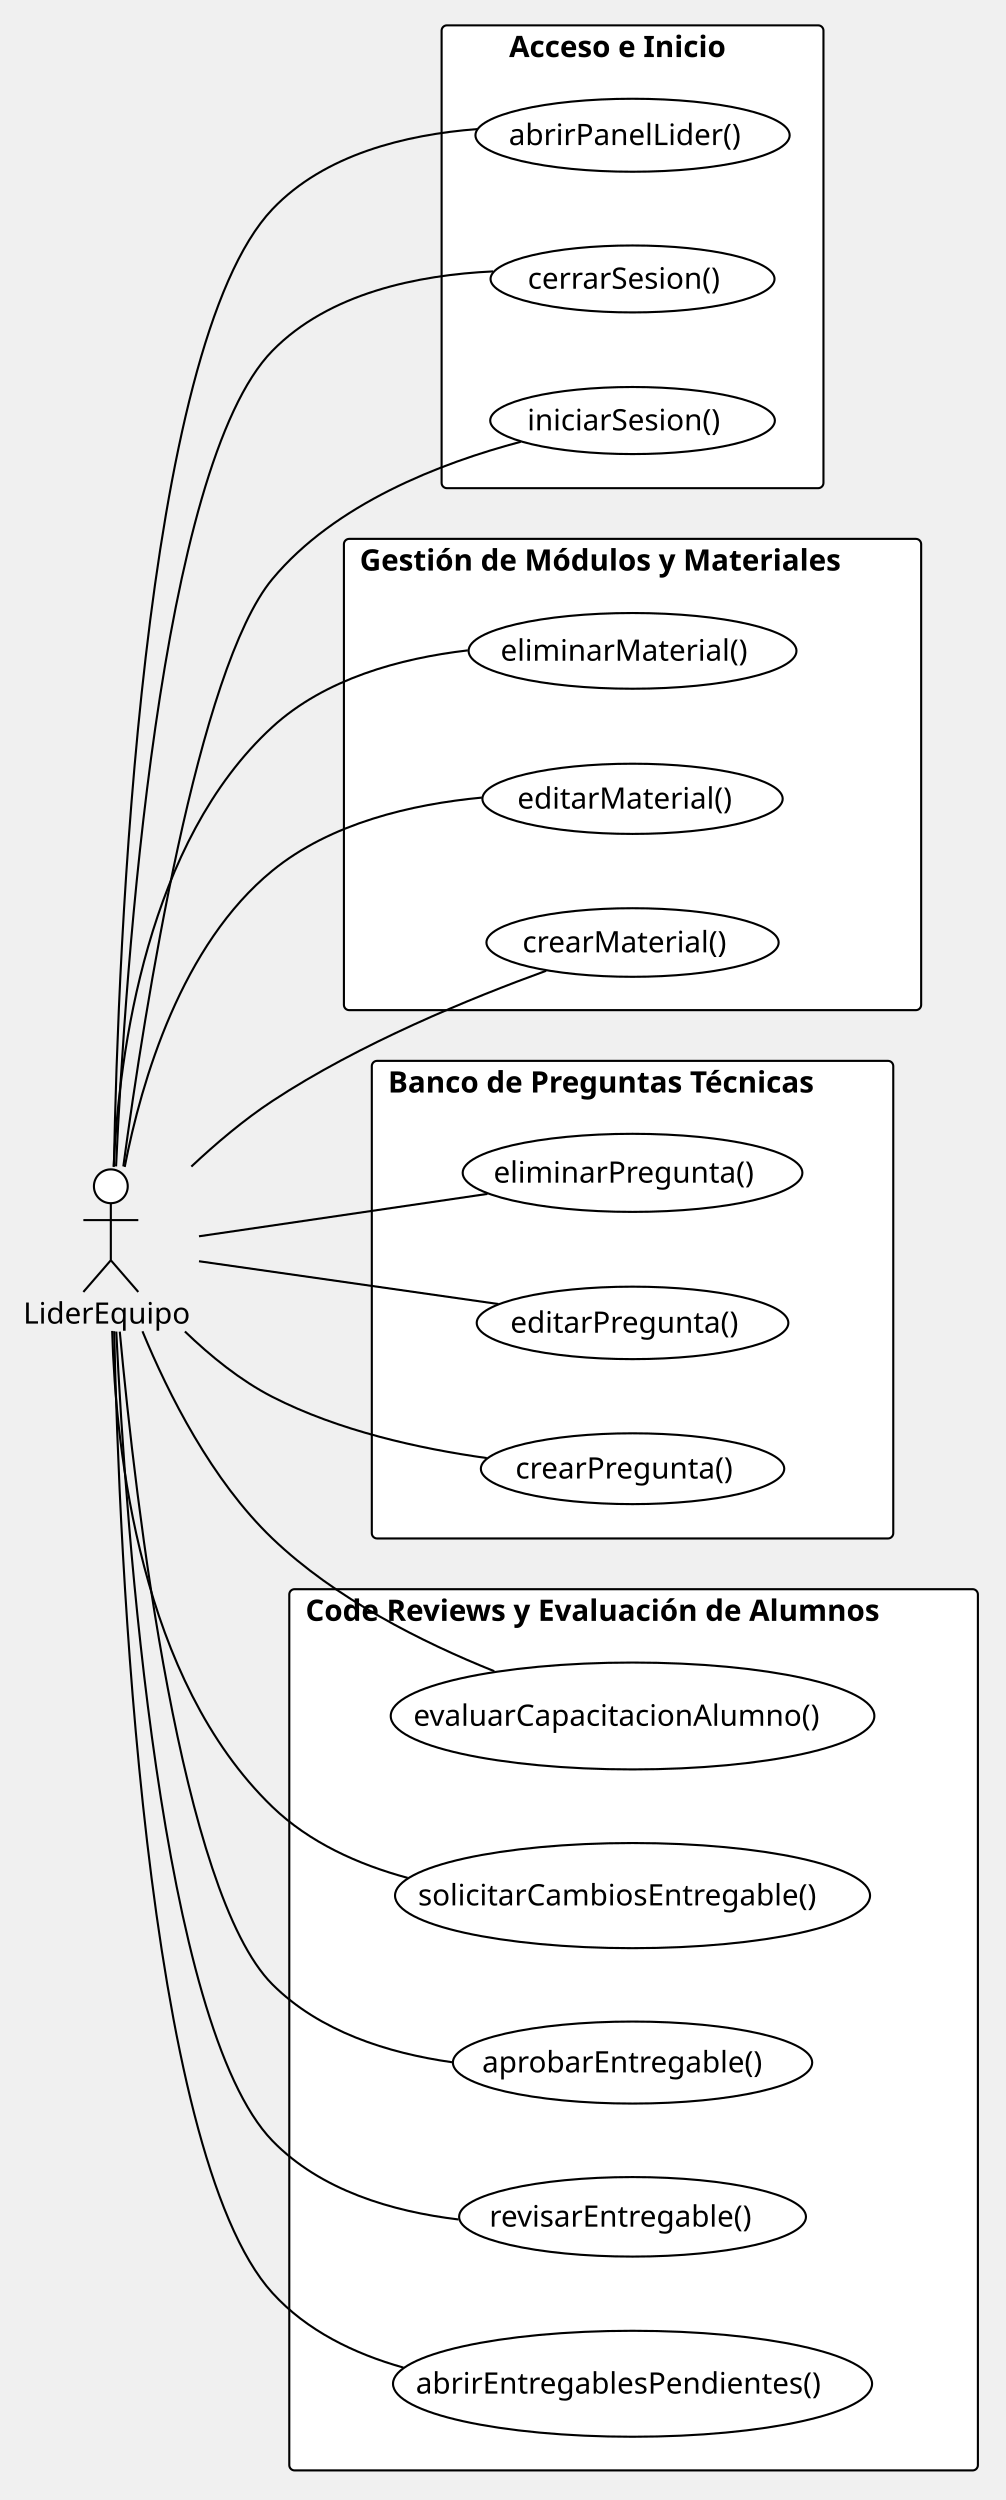
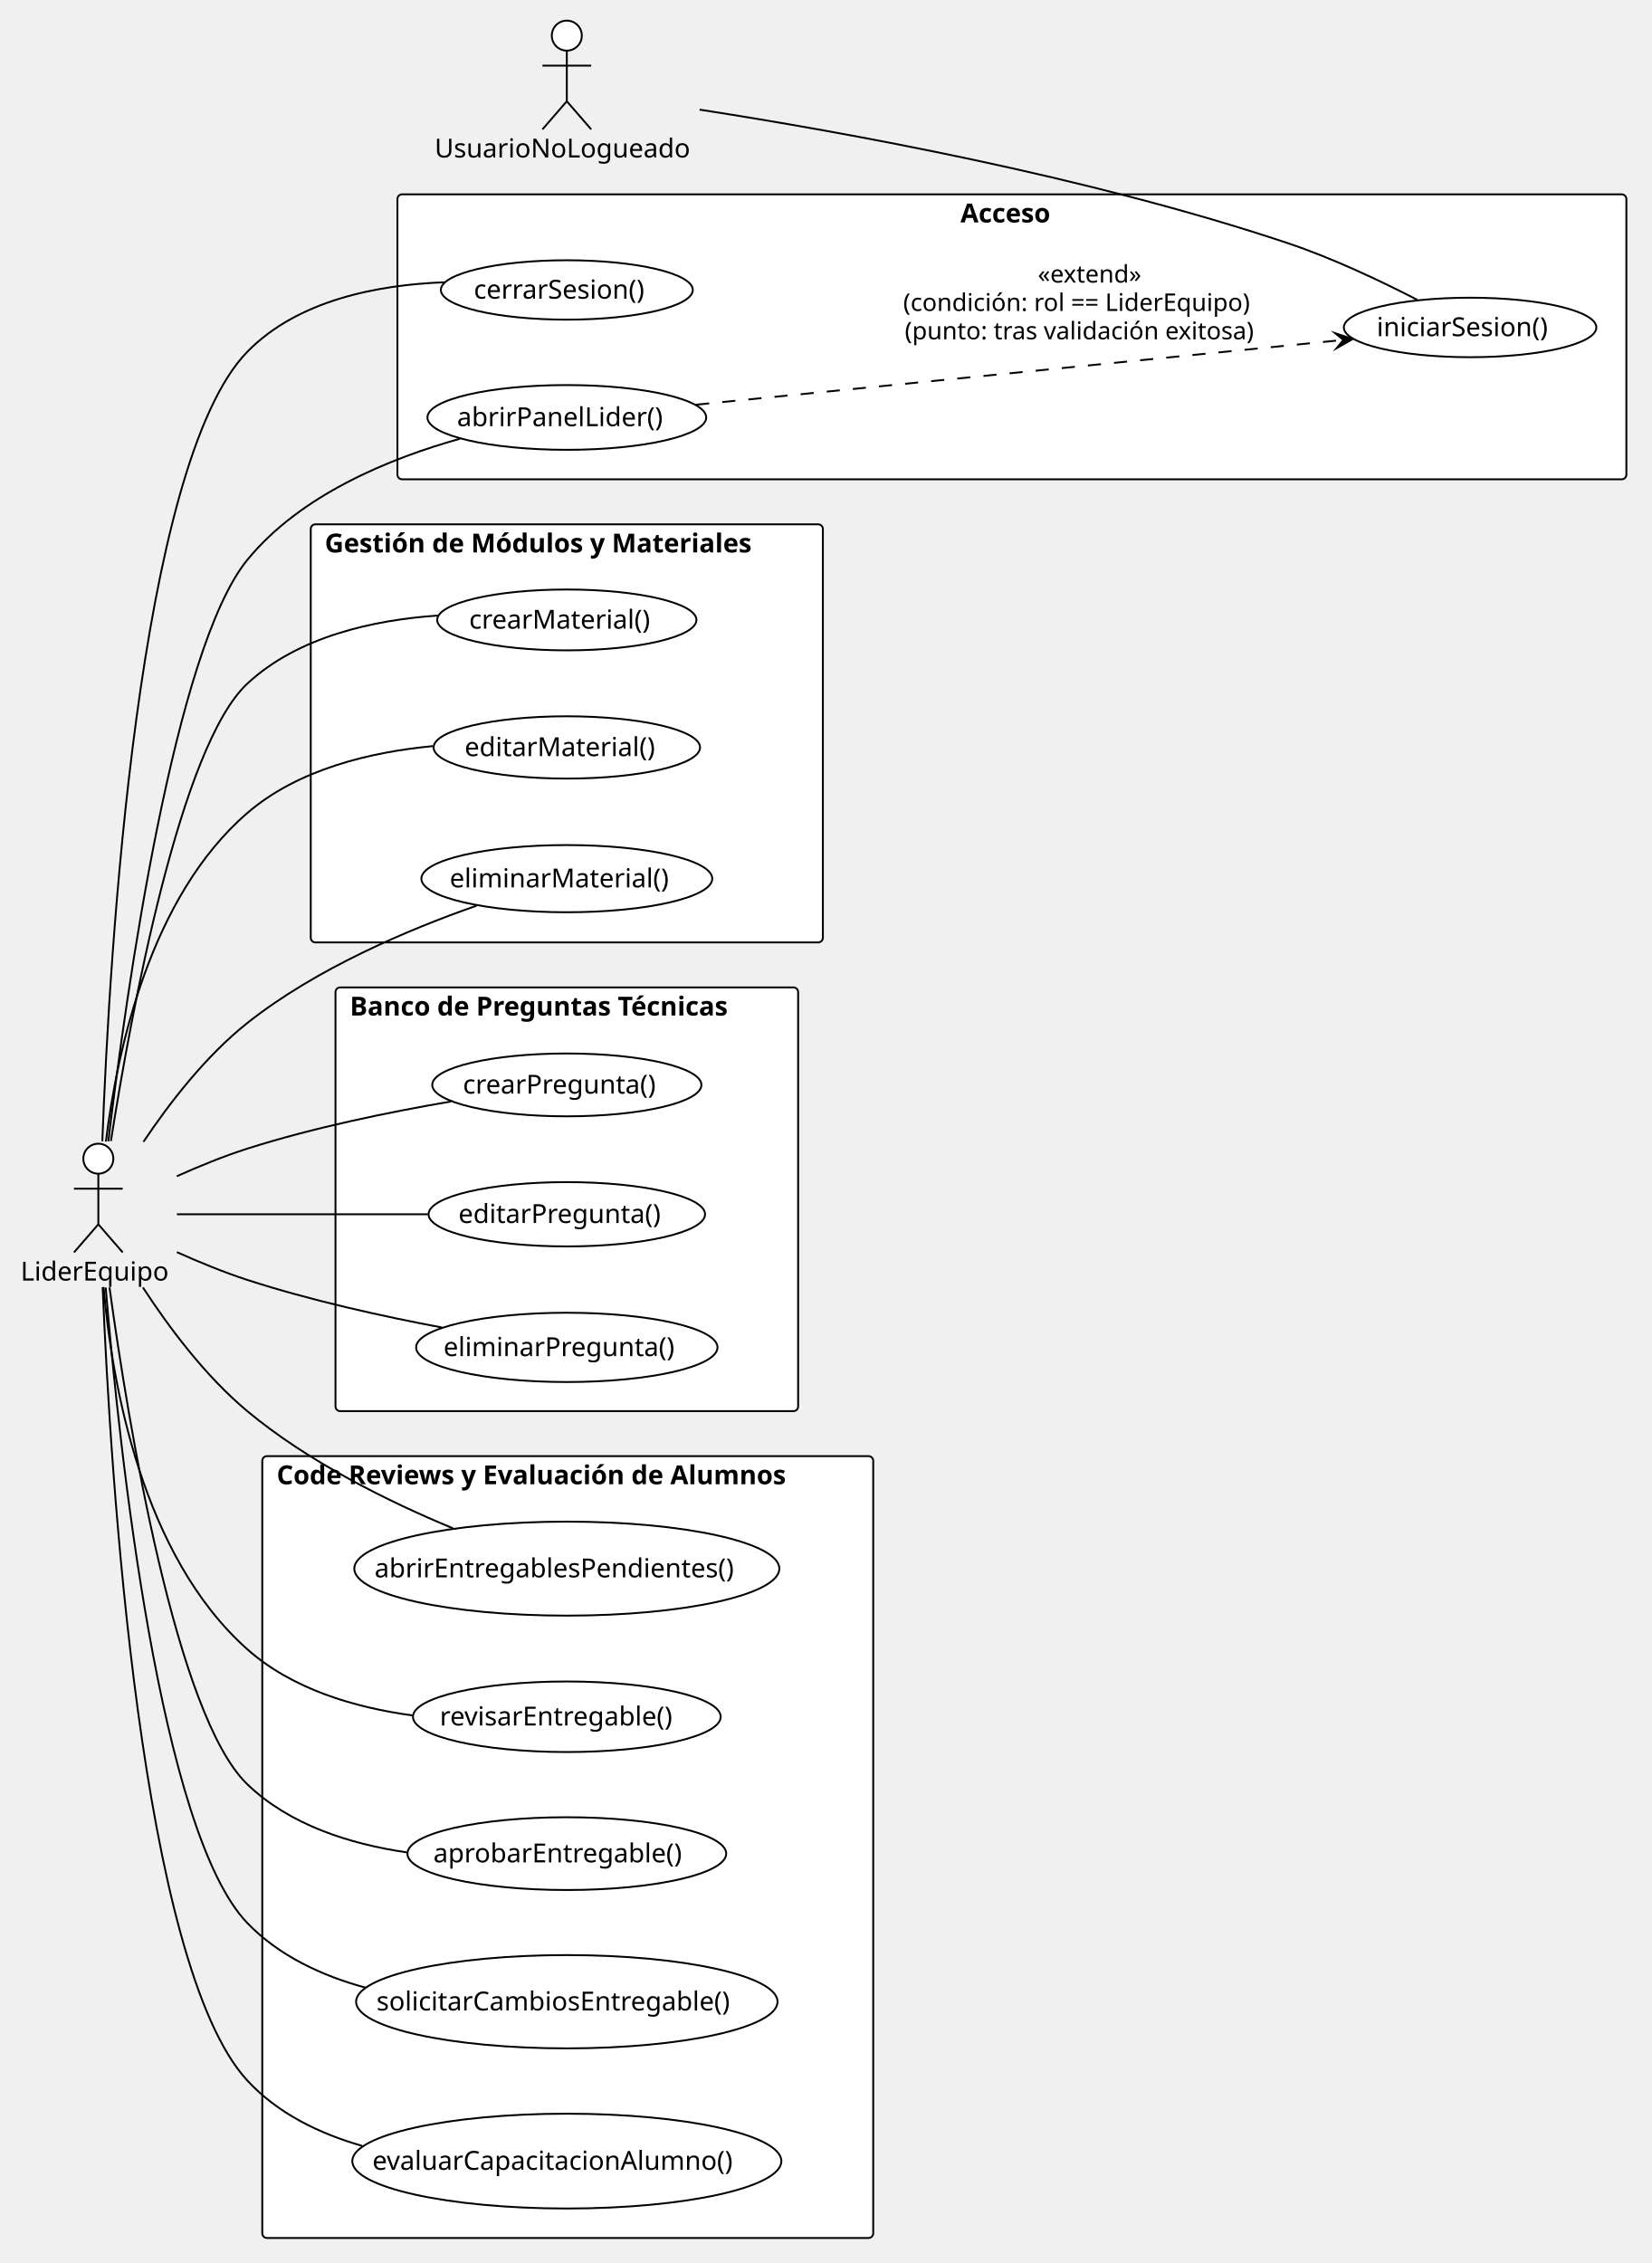
- <svg xmlns="http://www.w3.org/2000/svg" version="1.1" data-diagram-type="DESCRIPTION" style="width:476px;height:1183px;background:#FFFFFF;" width="476px" height="1183px" viewBox="0 0 476 1183" zoomAndPan="magnify" preserveAspectRatio="none" contentStyleType="text/css">
+ <svg xmlns="http://www.w3.org/2000/svg" version="1.1" data-diagram-type="DESCRIPTION" style="width:881px;height:1207px;background:#FFFFFF;" width="881px" height="1207px" viewBox="0 0 881 1207" zoomAndPan="magnify" preserveAspectRatio="none" contentStyleType="text/css">
  <defs />
  <g font-family="sans-serif" lengthAdjust="spacing">
-     <g class="cluster" data-qualified-name="Acceso e Inicio" id="ent0002" data-source-line="7">
-       <rect x="208.97" y="12" width="180.69" height="219" fill="#FFF" style="stroke:#000;stroke-width:1;" rx="2.5" ry="2.5" />
-       <text x="240.909" y="26.995" fill="#000" font-size="14" textLength="116.813" font-weight="700" font-family="Verdana">Acceso e Inicio</text>
+     <g class="cluster" data-qualified-name="Acceso" id="ent0003" data-source-line="8">
+       <rect x="211.97" y="103.65" width="655.47" height="152" fill="#FFF" style="stroke:#000;stroke-width:1;" rx="2.5" ry="2.5" />
+       <text x="512.266" y="118.645" fill="#000" font-size="14" textLength="54.879" font-weight="700" font-family="Verdana">Acceso</text>
    </g>
-     <g class="cluster" data-qualified-name="Gesti.n de M.dulos y Materiales" id="ent0006" data-source-line="13">
-       <rect x="162.74" y="255" width="273.15" height="223" fill="#FFF" style="stroke:#000;stroke-width:1;" rx="2.5" ry="2.5" />
-       <text x="170.232" y="269.995" fill="#000" font-size="14" textLength="258.166" font-weight="700" font-family="Verdana">Gestión de Módulos y Materiales</text>
+     <g class="cluster" data-qualified-name="Gesti.n de M.dulos y Materiales" id="ent0011" data-source-line="19">
+       <rect x="165.74" y="279.65" width="273.15" height="223" fill="#FFF" style="stroke:#000;stroke-width:1;" rx="2.5" ry="2.5" />
+       <text x="173.232" y="294.645" fill="#000" font-size="14" textLength="258.166" font-weight="700" font-family="Verdana">Gestión de Módulos y Materiales</text>
    </g>
-     <g class="cluster" data-qualified-name="Banco de Preguntas T.cnicas" id="ent0010" data-source-line="19">
-       <rect x="175.94" y="502" width="246.75" height="226" fill="#FFF" style="stroke:#000;stroke-width:1;" rx="2.5" ry="2.5" />
-       <text x="183.607" y="516.995" fill="#000" font-size="14" textLength="231.417" font-weight="700" font-family="Verdana">Banco de Preguntas Técnicas</text>
+     <g class="cluster" data-qualified-name="Banco de Preguntas T.cnicas" id="ent0015" data-source-line="25">
+       <rect x="178.94" y="526.65" width="246.75" height="226" fill="#FFF" style="stroke:#000;stroke-width:1;" rx="2.5" ry="2.5" />
+       <text x="186.607" y="541.645" fill="#000" font-size="14" textLength="231.417" font-weight="700" font-family="Verdana">Banco de Preguntas Técnicas</text>
    </g>
-     <g class="cluster" data-qualified-name="Code Reviews y Evaluaci.n de Alumnos" id="ent0014" data-source-line="25">
-       <rect x="136.89" y="752" width="325.85" height="417" fill="#FFF" style="stroke:#000;stroke-width:1;" rx="2.5" ry="2.5" />
-       <text x="144.554" y="766.995" fill="#000" font-size="14" textLength="310.522" font-weight="700" font-family="Verdana">Code Reviews y Evaluación de Alumnos</text>
+     <g class="cluster" data-qualified-name="Code Reviews y Evaluaci.n de Alumnos" id="ent0019" data-source-line="31">
+       <rect x="139.89" y="776.65" width="325.85" height="417" fill="#FFF" style="stroke:#000;stroke-width:1;" rx="2.5" ry="2.5" />
+       <text x="147.554" y="791.645" fill="#000" font-size="14" textLength="310.522" font-weight="700" font-family="Verdana">Code Reviews y Evaluación de Alumnos</text>
    </g>
-     <g class="entity" data-qualified-name="Acceso e Inicio.iniciarSesion" id="ent0003" data-source-line="8">
-       <ellipse cx="299.32" cy="199" rx="67.35" ry="15.87" fill="#FFF" style="stroke:#000;stroke-width:1;" />
-       <text x="249.51" y="203.649" fill="#000" font-size="14" textLength="99.62" font-family="Verdana">iniciarSesion()</text>
+     <g class="entity" data-qualified-name="Acceso.iniciarSesion" id="ent0004" data-source-line="9">
+       <ellipse cx="784.09" cy="174.65" rx="67.35" ry="15.87" fill="#FFF" style="stroke:#000;stroke-width:1;" />
+       <text x="734.28" y="179.299" fill="#000" font-size="14" textLength="99.62" font-family="Verdana">iniciarSesion()</text>
    </g>
-     <g class="entity" data-qualified-name="Acceso e Inicio.cerrarSesion" id="ent0004" data-source-line="9">
-       <ellipse cx="299.319" cy="131.998" rx="67.189" ry="15.838" fill="#FFF" style="stroke:#000;stroke-width:1;" />
-       <text x="249.718" y="136.646" fill="#000" font-size="14" textLength="99.203" font-family="Verdana">cerrarSesion()</text>
+     <g class="entity" data-qualified-name="Acceso.cerrarSesion" id="ent0005" data-source-line="10">
+       <ellipse cx="302.319" cy="154.648" rx="67.189" ry="15.838" fill="#FFF" style="stroke:#000;stroke-width:1;" />
+       <text x="252.718" y="159.296" fill="#000" font-size="14" textLength="99.203" font-family="Verdana">cerrarSesion()</text>
    </g>
-     <g class="entity" data-qualified-name="Acceso e Inicio.abrirPanelLider" id="ent0005" data-source-line="10">
-       <ellipse cx="299.324" cy="63.999" rx="74.344" ry="17.269" fill="#FFF" style="stroke:#000;stroke-width:1;" />
-       <text x="240.757" y="68.647" fill="#000" font-size="14" textLength="117.134" font-family="Verdana">abrirPanelLider()</text>
+     <g class="entity" data-qualified-name="Acceso.abrirPanelLider" id="ent0006" data-source-line="11">
+       <ellipse cx="302.324" cy="222.649" rx="74.344" ry="17.269" fill="#FFF" style="stroke:#000;stroke-width:1;" />
+       <text x="243.757" y="227.297" fill="#000" font-size="14" textLength="117.134" font-family="Verdana">abrirPanelLider()</text>
    </g>
-     <g class="entity" data-qualified-name="Gesti.n de M.dulos y Materiales.crearMaterial" id="ent0007" data-source-line="14">
-       <ellipse cx="299.319" cy="445.998" rx="69.139" ry="16.228" fill="#FFF" style="stroke:#000;stroke-width:1;" />
-       <text x="247.219" y="450.646" fill="#000" font-size="14" textLength="104.2" font-family="Verdana">crearMaterial()</text>
+     <g class="entity" data-qualified-name="Gesti.n de M.dulos y Materiales.crearMaterial" id="ent0012" data-source-line="20">
+       <ellipse cx="302.319" cy="330.648" rx="69.139" ry="16.228" fill="#FFF" style="stroke:#000;stroke-width:1;" />
+       <text x="250.219" y="335.296" fill="#000" font-size="14" textLength="104.2" font-family="Verdana">crearMaterial()</text>
    </g>
-     <g class="entity" data-qualified-name="Gesti.n de M.dulos y Materiales.editarMaterial" id="ent0008" data-source-line="15">
-       <ellipse cx="299.32" cy="378" rx="71.05" ry="16.61" fill="#FFF" style="stroke:#000;stroke-width:1;" />
-       <text x="244.814" y="382.649" fill="#000" font-size="14" textLength="109.013" font-family="Verdana">editarMaterial()</text>
+     <g class="entity" data-qualified-name="Gesti.n de M.dulos y Materiales.editarMaterial" id="ent0013" data-source-line="21">
+       <ellipse cx="302.32" cy="398.65" rx="71.05" ry="16.61" fill="#FFF" style="stroke:#000;stroke-width:1;" />
+       <text x="247.814" y="403.299" fill="#000" font-size="14" textLength="109.013" font-family="Verdana">editarMaterial()</text>
    </g>
-     <g class="entity" data-qualified-name="Gesti.n de M.dulos y Materiales.eliminarMaterial" id="ent0009" data-source-line="16">
-       <ellipse cx="299.316" cy="307.995" rx="77.576" ry="17.915" fill="#FFF" style="stroke:#000;stroke-width:1;" />
-       <text x="236.853" y="312.644" fill="#000" font-size="14" textLength="124.927" font-family="Verdana">eliminarMaterial()</text>
+     <g class="entity" data-qualified-name="Gesti.n de M.dulos y Materiales.eliminarMaterial" id="ent0014" data-source-line="22">
+       <ellipse cx="302.316" cy="468.645" rx="77.576" ry="17.915" fill="#FFF" style="stroke:#000;stroke-width:1;" />
+       <text x="239.853" y="473.294" fill="#000" font-size="14" textLength="124.927" font-family="Verdana">eliminarMaterial()</text>
    </g>
-     <g class="entity" data-qualified-name="Banco de Preguntas T.cnicas.crearPregunta" id="ent0011" data-source-line="20">
-       <ellipse cx="299.324" cy="694.997" rx="71.784" ry="16.757" fill="#FFF" style="stroke:#000;stroke-width:1;" />
-       <text x="243.905" y="699.645" fill="#000" font-size="14" textLength="110.838" font-family="Verdana">crearPregunta()</text>
+     <g class="entity" data-qualified-name="Banco de Preguntas T.cnicas.crearPregunta" id="ent0016" data-source-line="26">
+       <ellipse cx="302.324" cy="578.647" rx="71.784" ry="16.757" fill="#FFF" style="stroke:#000;stroke-width:1;" />
+       <text x="246.905" y="583.295" fill="#000" font-size="14" textLength="110.838" font-family="Verdana">crearPregunta()</text>
    </g>
-     <g class="entity" data-qualified-name="Banco de Preguntas T.cnicas.editarPregunta" id="ent0012" data-source-line="21">
-       <ellipse cx="299.317" cy="625.997" rx="73.737" ry="17.147" fill="#FFF" style="stroke:#000;stroke-width:1;" />
-       <text x="241.491" y="630.646" fill="#000" font-size="14" textLength="115.65" font-family="Verdana">editarPregunta()</text>
+     <g class="entity" data-qualified-name="Banco de Preguntas T.cnicas.editarPregunta" id="ent0017" data-source-line="27">
+       <ellipse cx="302.317" cy="647.647" rx="73.737" ry="17.147" fill="#FFF" style="stroke:#000;stroke-width:1;" />
+       <text x="244.491" y="652.296" fill="#000" font-size="14" textLength="115.65" font-family="Verdana">editarPregunta()</text>
    </g>
-     <g class="entity" data-qualified-name="Banco de Preguntas T.cnicas.eliminarPregunta" id="ent0013" data-source-line="22">
-       <ellipse cx="299.317" cy="554.995" rx="80.377" ry="18.475" fill="#FFF" style="stroke:#000;stroke-width:1;" />
-       <text x="233.535" y="559.644" fill="#000" font-size="14" textLength="131.564" font-family="Verdana">eliminarPregunta()</text>
+     <g class="entity" data-qualified-name="Banco de Preguntas T.cnicas.eliminarPregunta" id="ent0018" data-source-line="28">
+       <ellipse cx="302.317" cy="718.645" rx="80.377" ry="18.475" fill="#FFF" style="stroke:#000;stroke-width:1;" />
+       <text x="236.535" y="723.294" fill="#000" font-size="14" textLength="131.564" font-family="Verdana">eliminarPregunta()</text>
    </g>
-     <g class="entity" data-qualified-name="Code Reviews y Evaluaci.n de Alumnos.abrirEntregablesPendientes" id="ent0015" data-source-line="26">
-       <ellipse cx="299.319" cy="1128" rx="113.349" ry="25.07" fill="#FFF" style="stroke:#000;stroke-width:1;" />
-       <text x="196.767" y="1132.648" fill="#000" font-size="14" textLength="205.105" font-family="Verdana">abrirEntregablesPendientes()</text>
+     <g class="entity" data-qualified-name="Code Reviews y Evaluaci.n de Alumnos.abrirEntregablesPendientes" id="ent0020" data-source-line="32">
+       <ellipse cx="302.319" cy="836.65" rx="113.349" ry="25.07" fill="#FFF" style="stroke:#000;stroke-width:1;" />
+       <text x="199.767" y="841.298" fill="#000" font-size="14" textLength="205.105" font-family="Verdana">abrirEntregablesPendientes()</text>
    </g>
-     <g class="entity" data-qualified-name="Code Reviews y Evaluaci.n de Alumnos.revisarEntregable" id="ent0016" data-source-line="27">
-       <ellipse cx="299.319" cy="1049.004" rx="82.069" ry="18.814" fill="#FFF" style="stroke:#000;stroke-width:1;" />
-       <text x="231.555" y="1053.652" fill="#000" font-size="14" textLength="135.529" font-family="Verdana">revisarEntregable()</text>
+     <g class="entity" data-qualified-name="Code Reviews y Evaluaci.n de Alumnos.revisarEntregable" id="ent0021" data-source-line="33">
+       <ellipse cx="302.319" cy="915.654" rx="82.069" ry="18.814" fill="#FFF" style="stroke:#000;stroke-width:1;" />
+       <text x="234.555" y="920.302" fill="#000" font-size="14" textLength="135.529" font-family="Verdana">revisarEntregable()</text>
    </g>
-     <g class="entity" data-qualified-name="Code Reviews y Evaluaci.n de Alumnos.aprobarEntregable" id="ent0017" data-source-line="28">
-       <ellipse cx="299.318" cy="976.004" rx="85.018" ry="19.404" fill="#FFF" style="stroke:#000;stroke-width:1;" />
-       <text x="228.135" y="980.652" fill="#000" font-size="14" textLength="142.365" font-family="Verdana">aprobarEntregable()</text>
+     <g class="entity" data-qualified-name="Code Reviews y Evaluaci.n de Alumnos.aprobarEntregable" id="ent0022" data-source-line="34">
+       <ellipse cx="302.318" cy="988.654" rx="85.018" ry="19.404" fill="#FFF" style="stroke:#000;stroke-width:1;" />
+       <text x="231.135" y="993.302" fill="#000" font-size="14" textLength="142.365" font-family="Verdana">aprobarEntregable()</text>
    </g>
-     <g class="entity" data-qualified-name="Code Reviews y Evaluaci.n de Alumnos.solicitarCambiosEntregable" id="ent0018" data-source-line="29">
-       <ellipse cx="299.318" cy="896.998" rx="112.388" ry="24.878" fill="#FFF" style="stroke:#000;stroke-width:1;" />
-       <text x="197.801" y="901.646" fill="#000" font-size="14" textLength="203.034" font-family="Verdana">solicitarCambiosEntregable()</text>
+     <g class="entity" data-qualified-name="Code Reviews y Evaluaci.n de Alumnos.solicitarCambiosEntregable" id="ent0023" data-source-line="35">
+       <ellipse cx="302.318" cy="1067.648" rx="112.388" ry="24.878" fill="#FFF" style="stroke:#000;stroke-width:1;" />
+       <text x="200.801" y="1072.296" fill="#000" font-size="14" textLength="203.034" font-family="Verdana">solicitarCambiosEntregable()</text>
    </g>
-     <g class="entity" data-qualified-name="Code Reviews y Evaluaci.n de Alumnos.evaluarCapacitacionAlumno" id="ent0019" data-source-line="30">
-       <ellipse cx="299.324" cy="812.005" rx="114.424" ry="25.285" fill="#FFF" style="stroke:#000;stroke-width:1;" />
-       <text x="195.616" y="816.653" fill="#000" font-size="14" textLength="207.416" font-family="Verdana">evaluarCapacitacionAlumno()</text>
+     <g class="entity" data-qualified-name="Code Reviews y Evaluaci.n de Alumnos.evaluarCapacitacionAlumno" id="ent0024" data-source-line="36">
+       <ellipse cx="302.324" cy="1152.655" rx="114.424" ry="25.285" fill="#FFF" style="stroke:#000;stroke-width:1;" />
+       <text x="198.616" y="1157.303" fill="#000" font-size="14" textLength="207.416" font-family="Verdana">evaluarCapacitacionAlumno()</text>
    </g>
-     <g class="entity" data-qualified-name="LiderEquipo" id="ent0001" data-source-line="5">
-       <ellipse cx="52.446" cy="561.35" rx="8" ry="8" fill="#FFF" style="stroke:#000;stroke-width:1;" />
-       <path d="M52.446,569.35 L52.446,596.35 M39.446,577.35 L65.446,577.35 M52.446,596.35 L39.446,611.35 M52.446,596.35 L65.446,611.35" style="stroke:#000;stroke-width:1;" fill="none" />
-       <text x="11" y="626.345" fill="#000" font-size="14" textLength="82.893" font-family="Verdana">LiderEquipo</text>
+     <g class="entity" data-qualified-name="UsuarioNoLogueado" id="ent0001" data-source-line="5">
+       <ellipse cx="302.316" cy="19" rx="8" ry="8" fill="#FFF" style="stroke:#000;stroke-width:1;" />
+       <path d="M302.316,27 L302.316,54 M289.316,35 L315.316,35 M302.316,54 L289.316,69 M302.316,54 L315.316,69" style="stroke:#000;stroke-width:1;" fill="none" />
+       <text x="231.81" y="83.995" fill="#000" font-size="14" textLength="141.012" font-family="Verdana">UsuarioNoLogueado</text>
    </g>
-     <g class="link" data-entity-1="ent0001" data-entity-2="ent0003" id="lnk20" data-source-line="33" data-link-type="association">
-       <path d="M58.36,551.94 C68.5,476.89 93.75,316.24 128.89,274 C158.51,238.39 208.42,219.11 246.41,209.06" style="stroke:#000;stroke-width:1;" fill="none" id="LiderEquipo-iniciarSesion" />
+     <g class="entity" data-qualified-name="LiderEquipo" id="ent0002" data-source-line="6">
+       <ellipse cx="52.446" cy="618" rx="8" ry="8" fill="#FFF" style="stroke:#000;stroke-width:1;" />
+       <path d="M52.446,626 L52.446,653 M39.446,634 L65.446,634 M52.446,653 L39.446,668 M52.446,653 L65.446,668" style="stroke:#000;stroke-width:1;" fill="none" />
+       <text x="11" y="682.995" fill="#000" font-size="14" textLength="82.893" font-family="Verdana">LiderEquipo</text>
    </g>
-     <g class="link" data-entity-1="ent0001" data-entity-2="ent0004" id="lnk21" data-source-line="34" data-link-type="association">
-       <path d="M54.92,551.94 C59.31,457.5 75.52,220.58 128.89,166 C155.64,138.65 197.77,130.11 233.32,128.43" style="stroke:#000;stroke-width:1;" fill="none" id="LiderEquipo-cerrarSesion" />
+     <g class="link" data-entity-1="ent0001" data-entity-2="ent0004" id="lnk7" data-source-line="14" data-link-type="association">
+       <path d="M373.15,58.48 C450.99,70.56 579.95,93.96 686.74,129.65 C710.9,137.73 737.01,150.17 755.95,159.93" style="stroke:#000;stroke-width:1;" fill="none" id="UsuarioNoLogueado-iniciarSesion" />
    </g>
-     <g class="link" data-entity-1="ent0001" data-entity-2="ent0005" id="lnk22" data-source-line="35" data-link-type="association">
-       <path d="M53.89,552.09 C55.9,447.55 67.08,164.09 128.89,99 C153.51,73.08 191.85,63.7 225.83,61.08" style="stroke:#000;stroke-width:1;" fill="none" id="LiderEquipo-abrirPanelLider" />
+     <g class="link" data-entity-1="ent0002" data-entity-2="ent0005" id="lnk8" data-source-line="15" data-link-type="association">
+       <path d="M54.58,608.69 C58.32,508.83 73.58,247.34 131.89,187.65 C158.8,160.1 201.38,151.9 237.12,150.55" style="stroke:#000;stroke-width:1;" fill="none" id="LiderEquipo-cerrarSesion" />
    </g>
-     <g class="link" data-entity-1="ent0001" data-entity-2="ent0007" id="lnk23" data-source-line="37" data-link-type="association">
-       <path d="M90.53,552.03 C102.15,541.12 115.46,529.84 128.89,521 C170.13,493.84 222.83,472.29 258.42,459.38" style="stroke:#000;stroke-width:1;" fill="none" id="LiderEquipo-crearMaterial" />
+     <g class="link" data-entity-1="ent0002" data-entity-2="ent0006" id="lnk9" data-source-line="16" data-link-type="association">
+       <path d="M57.78,608.74 C67.47,528.07 93.09,346.14 131.89,298.65 C160.25,263.95 207.76,244.53 245.27,234.02" style="stroke:#000;stroke-width:1;" fill="none" id="LiderEquipo-abrirPanelLider" />
    </g>
-     <g class="link" data-entity-1="ent0001" data-entity-2="ent0008" id="lnk24" data-source-line="38" data-link-type="association">
-       <path d="M59.01,552.2 C67.03,511 85.93,447.1 128.89,412 C156.42,389.51 194.77,380.55 228.02,377.42" style="stroke:#000;stroke-width:1;" fill="none" id="LiderEquipo-editarMaterial" />
+     <g class="link" data-entity-1="ent0006" data-entity-2="ent0004" id="lnk10" data-source-line="17" data-link-type="dependency">
+       <path d="M371.29,215.85 C464.74,206.5 626.545,190.308 716.515,181.308" style="stroke:#000;stroke-width:1;stroke-dasharray:7,7;" fill="none" id="abrirPanelLider-to-iniciarSesion" />
+       <polygon points="721.49,180.81,712.137,177.726,716.515,181.308,712.933,185.686,721.49,180.81" fill="#000" style="stroke:#000;stroke-width:1;stroke-linejoin:miter;stroke-miterlimit:10;" />
+       <text x="553.519" y="150.717" fill="#000" font-size="13" textLength="61.185" font-family="Verdana">«extend»</text>
+       <text x="481.74" y="165.85" fill="#000" font-size="13" textLength="204.744" font-family="Verdana">(condición: rol == LiderEquipo)</text>
+       <text x="482.597" y="180.983" fill="#000" font-size="13" textLength="203.03" font-family="Verdana">(punto: tras validación exitosa)</text>
    </g>
-     <g class="link" data-entity-1="ent0001" data-entity-2="ent0009" id="lnk25" data-source-line="39" data-link-type="association">
-       <path d="M53.76,552.12 C56.41,497.38 69.72,398.23 128.89,344 C153.72,321.24 189.25,311.51 221.37,307.76" style="stroke:#000;stroke-width:1;" fill="none" id="LiderEquipo-eliminarMaterial" />
+     <g class="link" data-entity-1="ent0002" data-entity-2="ent0012" id="lnk25" data-source-line="39" data-link-type="association">
+       <path d="M59.15,608.59 C70.12,539.02 96.24,397.81 131.89,364.65 C158.91,339.52 199.08,330.69 233.52,328.3" style="stroke:#000;stroke-width:1;" fill="none" id="LiderEquipo-crearMaterial" />
    </g>
-     <g class="link" data-entity-1="ent0001" data-entity-2="ent0011" id="lnk26" data-source-line="41" data-link-type="association">
-       <path d="M87.5,630.06 C99.5,641.63 113.78,653.27 128.89,661 C160.14,676.99 198.21,685.47 230.35,689.96" style="stroke:#000;stroke-width:1;" fill="none" id="LiderEquipo-crearPregunta" />
+     <g class="link" data-entity-1="ent0002" data-entity-2="ent0013" id="lnk26" data-source-line="40" data-link-type="association">
+       <path d="M56.49,608.85 C62.45,560.37 80.05,478.35 131.89,433.65 C158.96,410.31 197.47,401.11 230.94,397.94" style="stroke:#000;stroke-width:1;" fill="none" id="LiderEquipo-editarMaterial" />
    </g>
-     <g class="link" data-entity-1="ent0001" data-entity-2="ent0012" id="lnk27" data-source-line="42" data-link-type="association">
-       <path d="M94.16,596.82 C132.78,602.34 191.37,610.71 235.89,617.08" style="stroke:#000;stroke-width:1;" fill="none" id="LiderEquipo-editarPregunta" />
+     <g class="link" data-entity-1="ent0002" data-entity-2="ent0014" id="lnk27" data-source-line="41" data-link-type="association">
+       <path d="M76.53,608.99 C90.5,588.13 109.84,563.15 131.89,545.65 C168.59,516.53 218.07,495.69 254.08,483.1" style="stroke:#000;stroke-width:1;" fill="none" id="LiderEquipo-eliminarMaterial" />
    </g>
-     <g class="link" data-entity-1="ent0001" data-entity-2="ent0013" id="lnk28" data-source-line="43" data-link-type="association">
-       <path d="M94.16,585.01 C131.28,579.56 186.86,571.39 230.66,564.95" style="stroke:#000;stroke-width:1;" fill="none" id="LiderEquipo-eliminarPregunta" />
+     <g class="link" data-entity-1="ent0002" data-entity-2="ent0016" id="lnk28" data-source-line="43" data-link-type="association">
+       <path d="M94.3,627.37 C106.21,622.02 119.39,616.64 131.89,612.65 C167.19,601.39 207.86,593.08 240.51,587.5" style="stroke:#000;stroke-width:1;" fill="none" id="LiderEquipo-crearPregunta" />
    </g>
-     <g class="link" data-entity-1="ent0001" data-entity-2="ent0015" id="lnk29" data-source-line="45" data-link-type="association">
-       <path d="M54.02,629.92 C56.38,734.51 68.33,1018.26 128.89,1085 C145.1,1102.87 167.59,1113.78 190.88,1120.34" style="stroke:#000;stroke-width:1;" fill="none" id="LiderEquipo-abrirEntregablesPendientes" />
+     <g class="link" data-entity-1="ent0002" data-entity-2="ent0017" id="lnk29" data-source-line="44" data-link-type="association">
+       <path d="M94.38,647.65 C130.68,647.65 184.56,647.65 228.25,647.65" style="stroke:#000;stroke-width:1;" fill="none" id="LiderEquipo-editarPregunta" />
    </g>
-     <g class="link" data-entity-1="ent0001" data-entity-2="ent0016" id="lnk30" data-source-line="46" data-link-type="association">
-       <path d="M55.02,630.1 C59.61,724.02 76.22,958.59 128.89,1013 C151.59,1036.44 185.48,1046.48 217,1050.26" style="stroke:#000;stroke-width:1;" fill="none" id="LiderEquipo-revisarEntregable" />
+     <g class="link" data-entity-1="ent0002" data-entity-2="ent0018" id="lnk30" data-source-line="45" data-link-type="association">
+       <path d="M94.33,667.84 C106.24,673.19 119.41,678.59 131.89,682.65 C165.49,693.58 203.94,702.06 235.71,708.04" style="stroke:#000;stroke-width:1;" fill="none" id="LiderEquipo-eliminarPregunta" />
    </g>
-     <g class="link" data-entity-1="ent0001" data-entity-2="ent0017" id="lnk31" data-source-line="47" data-link-type="association">
-       <path d="M56.68,630.13 C64.22,711.67 85.7,895.75 128.89,939 C151.12,961.26 183.44,971.52 213.89,975.85" style="stroke:#000;stroke-width:1;" fill="none" id="LiderEquipo-aprobarEntregable" />
+     <g class="link" data-entity-1="ent0002" data-entity-2="ent0020" id="lnk31" data-source-line="47" data-link-type="association">
+       <path d="M76.22,686.67 C90.21,708.16 109.69,734.15 131.89,752.65 C164.43,779.76 207.19,800.88 241.62,815.16" style="stroke:#000;stroke-width:1;" fill="none" id="LiderEquipo-abrirEntregablesPendientes" />
    </g>
-     <g class="link" data-entity-1="ent0001" data-entity-2="ent0018" id="lnk32" data-source-line="48" data-link-type="association">
-       <path d="M53.08,629.8 C54.74,687.33 66.64,794.91 128.89,855 C146.34,871.84 169.42,882.25 192.92,888.62" style="stroke:#000;stroke-width:1;" fill="none" id="LiderEquipo-solicitarCambiosEntregable" />
+     <g class="link" data-entity-1="ent0002" data-entity-2="ent0021" id="lnk32" data-source-line="48" data-link-type="association">
+       <path d="M55.22,686.44 C59.78,738.39 75.82,829.77 131.89,879.65 C155.82,900.94 189.16,910.74 219.94,914.94" style="stroke:#000;stroke-width:1;" fill="none" id="LiderEquipo-revisarEntregable" />
    </g>
-     <g class="link" data-entity-1="ent0001" data-entity-2="ent0019" id="lnk33" data-source-line="49" data-link-type="association">
-       <path d="M67.41,629.96 C79.75,659.87 100.26,700.58 128.89,728 C158.53,756.39 199.62,777.08 233.91,790.82" style="stroke:#000;stroke-width:1;" fill="none" id="LiderEquipo-evaluarCapacitacionAlumno" />
+     <g class="link" data-entity-1="ent0002" data-entity-2="ent0022" id="lnk33" data-source-line="49" data-link-type="association">
+       <path d="M58.4,686.62 C68.53,760.1 93.91,915.07 131.89,951.65 C154.44,973.37 186.63,983.55 216.91,987.98" style="stroke:#000;stroke-width:1;" fill="none" id="LiderEquipo-aprobarEntregable" />
+     </g>
+     <g class="link" data-entity-1="ent0002" data-entity-2="ent0023" id="lnk34" data-source-line="50" data-link-type="association">
+       <path d="M56.37,686.74 C63.63,773.3 85.36,977.3 131.89,1025.65 C148.7,1043.12 171.55,1053.77 195.02,1060.16" style="stroke:#000;stroke-width:1;" fill="none" id="LiderEquipo-solicitarCambiosEntregable" />
+     </g>
+     <g class="link" data-entity-1="ent0002" data-entity-2="ent0024" id="lnk35" data-source-line="51" data-link-type="association">
+       <path d="M54.75,686.59 C58.9,786.44 75.07,1048.06 131.89,1109.65 C148.05,1127.16 170.22,1137.97 193.21,1144.55" style="stroke:#000;stroke-width:1;" fill="none" id="LiderEquipo-evaluarCapacitacionAlumno" />
    </g>
  </g>
</svg>
